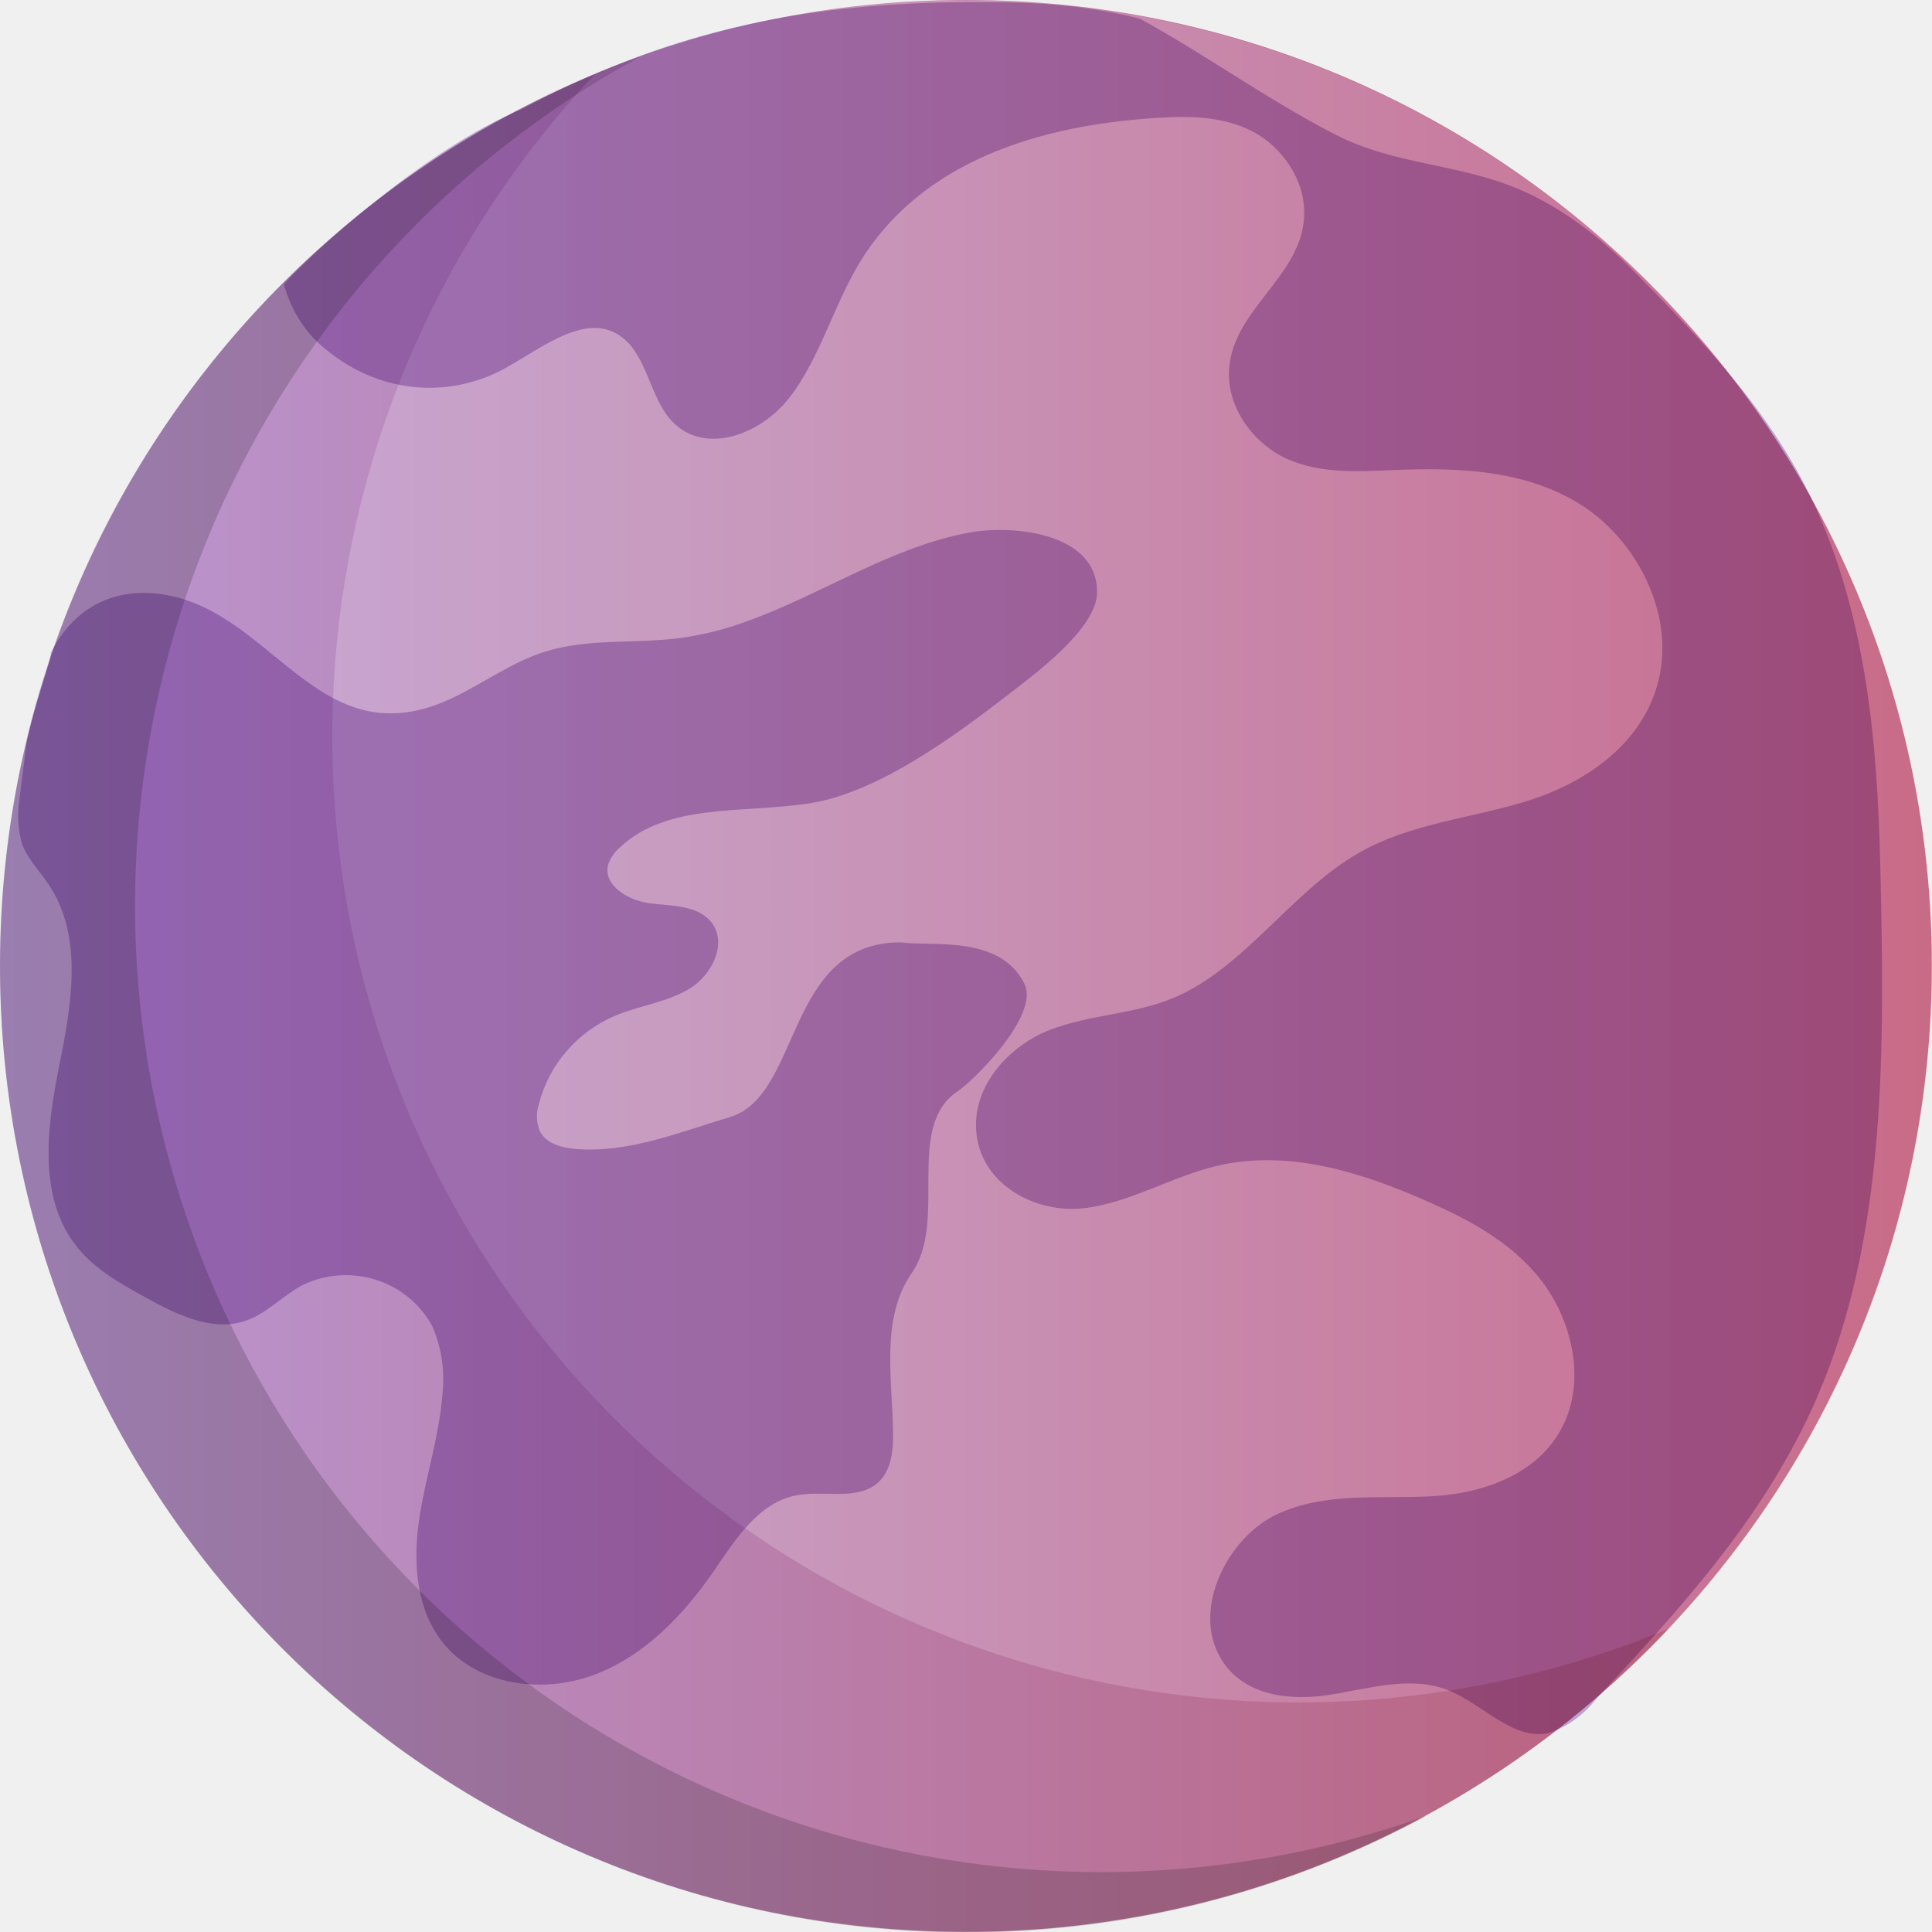
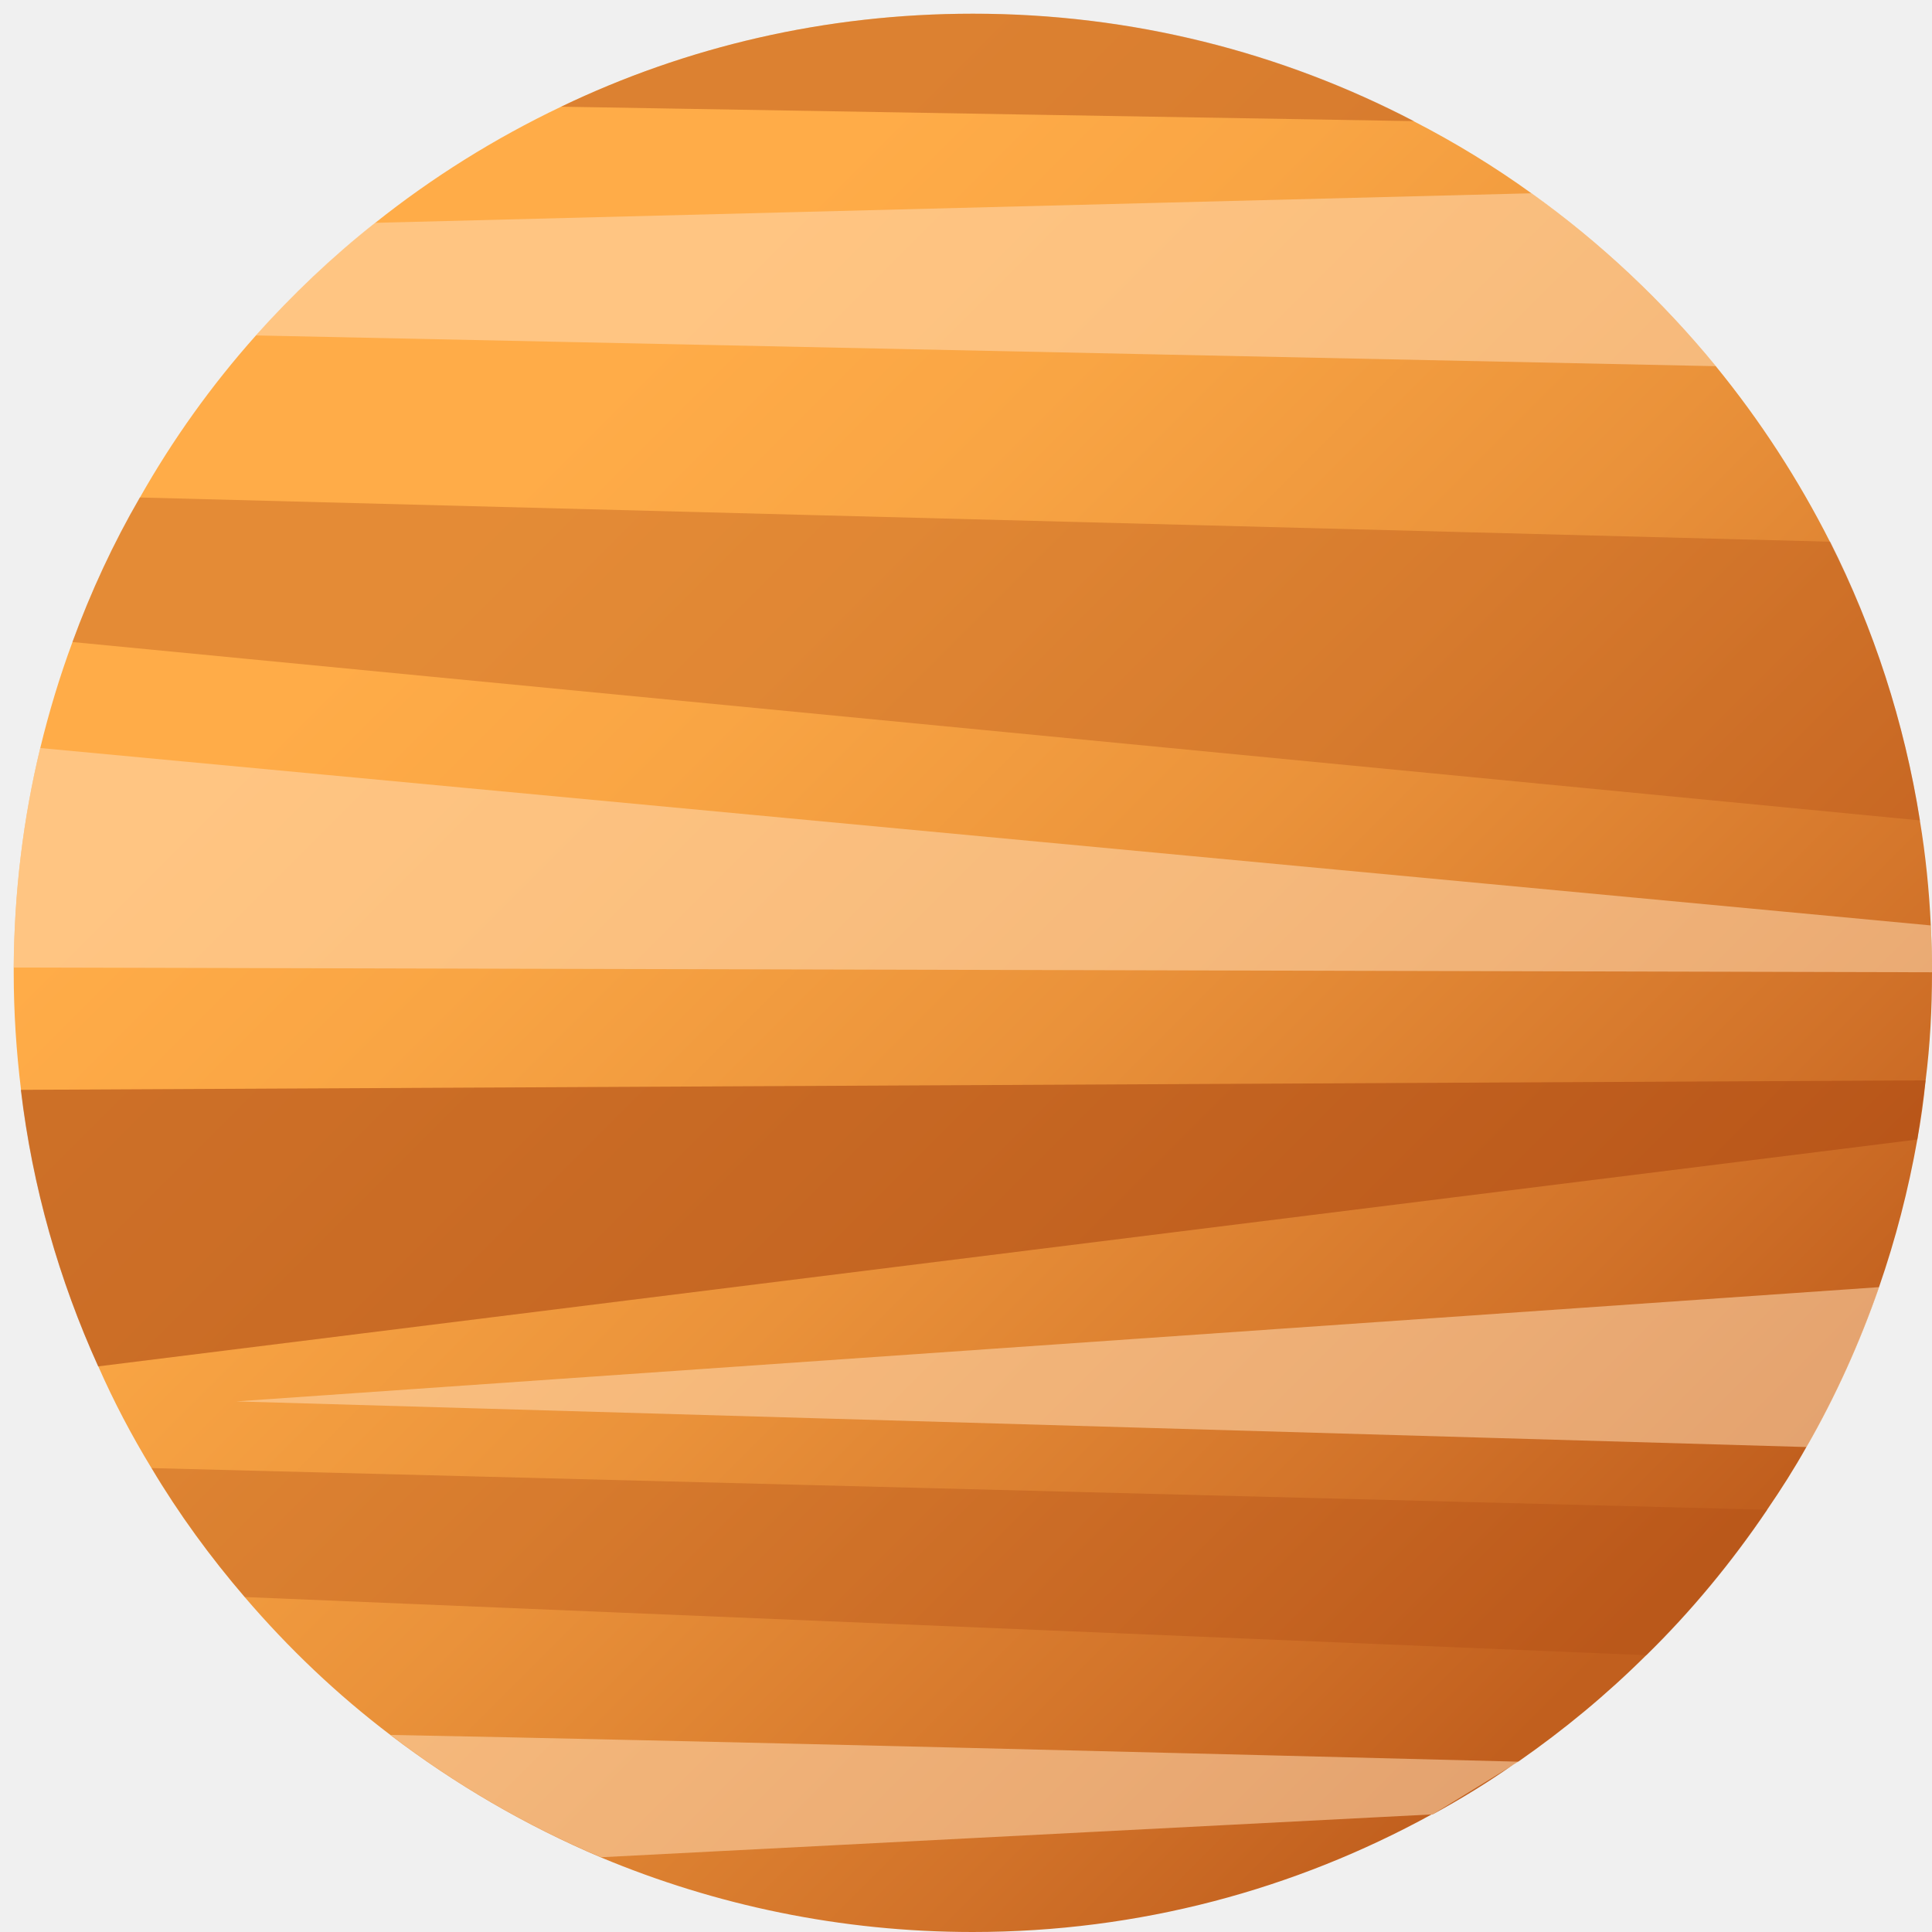
- <svg xmlns="http://www.w3.org/2000/svg" width="50" height="50" viewBox="0 0 50 50" fill="none">
-   <g clip-path="url(#clip0)">
-     <path d="M24.998 49.996C38.804 49.996 49.996 38.804 49.996 24.998C49.996 11.192 38.804 0 24.998 0C11.192 0 0 11.192 0 24.998C0 38.804 11.192 49.996 24.998 49.996Z" fill="url(#paint0_linear)" />
-     <g style="mix-blend-mode:multiply" opacity="0.2">
-       <path d="M28.497 48.45C22.937 48.449 17.536 46.595 13.147 43.181C8.759 39.767 5.633 34.988 4.264 29.599C2.896 24.211 3.362 18.519 5.589 13.425C7.817 8.331 11.679 4.124 16.565 1.47C13.322 2.633 10.355 4.454 7.85 6.817C5.344 9.18 3.353 12.036 2.003 15.205C0.653 18.373 -0.029 21.787 0.002 25.231C0.033 28.676 0.775 32.077 2.182 35.221C3.588 38.365 5.63 41.184 8.177 43.503C10.725 45.821 13.724 47.588 16.986 48.693C20.249 49.798 23.704 50.217 27.136 49.923C30.568 49.63 33.903 48.631 36.93 46.989C34.224 47.958 31.371 48.452 28.497 48.45V48.45Z" fill="#222226" />
-     </g>
-     <g style="mix-blend-mode:overlay" opacity="0.2">
-       <path d="M24.999 0.008C21.702 0.004 18.437 0.655 15.393 1.922C11.472 6.089 9.099 11.474 8.67 17.18C8.241 22.886 9.781 28.566 13.035 33.273C16.288 37.98 21.057 41.428 26.547 43.043C32.036 44.658 37.913 44.341 43.197 42.145C46.544 38.593 48.778 34.138 49.623 29.331C50.468 24.523 49.886 19.574 47.951 15.093C46.016 10.612 42.811 6.795 38.732 4.115C34.653 1.434 29.878 0.006 24.997 0.007L24.999 0.008Z" fill="white" />
-     </g>
-     <g style="mix-blend-mode:multiply" opacity="0.8">
-       <path d="M25.229 0.055C20.533 0.055 17.118 0.909 13.49 2.83C10.928 3.897 7.94 6.672 7.347 7.359C7.535 8.048 7.922 8.644 8.444 9.051C9.099 9.591 9.869 9.923 10.673 10.012C11.477 10.101 12.288 9.944 13.022 9.558C14.033 9.009 15.198 8.018 16.119 8.745C16.733 9.229 16.822 10.246 17.346 10.852C18.168 11.803 19.658 11.287 20.433 10.287C21.208 9.286 21.561 7.95 22.218 6.846C23.834 4.133 26.971 3.252 29.839 3.057C30.706 2.998 31.608 2.989 32.4 3.393C33.193 3.798 33.844 4.725 33.744 5.71C33.595 7.18 31.964 8.009 31.815 9.481C31.707 10.542 32.467 11.512 33.343 11.891C34.218 12.27 35.185 12.199 36.12 12.163C37.739 12.098 39.433 12.159 40.862 13.03C42.291 13.902 43.356 15.812 42.926 17.595C42.523 19.268 41.008 20.264 39.543 20.723C38.077 21.183 36.512 21.299 35.155 22.079C33.416 23.077 32.189 25.07 30.359 25.83C29.333 26.256 28.202 26.254 27.168 26.654C26.134 27.055 25.134 28.105 25.271 29.342C25.422 30.699 26.847 31.407 28.039 31.27C29.231 31.134 30.321 30.45 31.494 30.173C33.328 29.739 35.226 30.329 36.972 31.105C38.029 31.574 39.093 32.138 39.855 33.096C40.617 34.055 41.011 35.499 40.545 36.68C39.985 38.103 38.453 38.641 37.088 38.721C35.723 38.801 34.298 38.597 33.035 39.196C31.773 39.794 30.824 41.651 31.602 42.934C32.19 43.905 33.406 44.023 34.431 43.859C35.456 43.696 36.523 43.356 37.498 43.75C38.374 44.104 39.141 45.034 40.057 44.856C40.545 44.703 40.984 44.39 41.319 43.956C43.493 41.629 45.701 39.221 47.022 36.172C48.842 31.974 48.771 27.076 48.661 22.392C48.587 19.223 48.299 16.126 47.058 13.289C45.973 10.804 44.124 8.884 42.305 7.041C41.43 6.154 40.414 5.363 39.317 4.9C37.693 4.214 36.11 4.283 34.533 3.47C32.764 2.557 31.249 1.441 29.498 0.482C27.791 0.055 26.296 0.055 25.229 0.055Z" fill="#BA98D3" />
-     </g>
-     <g style="mix-blend-mode:multiply" opacity="0.8">
-       <path d="M19.36 16.068C18.802 16.276 18.222 16.424 17.63 16.509C16.457 16.666 15.233 16.51 14.105 16.865C13.274 17.127 12.557 17.648 11.777 18.031C8.161 19.803 7.05 15.556 3.919 15.352C2.749 15.277 1.84 15.856 1.323 16.884C1.258 17.344 0.896 18.198 0.683 19.265L0.491 20.77C0.446 21.123 0.471 21.481 0.566 21.825C0.705 22.224 1.021 22.535 1.258 22.888C2.171 24.244 1.846 26.028 1.525 27.622C1.205 29.216 0.979 31.043 2.022 32.307C2.49 32.874 3.158 33.244 3.809 33.6C4.588 34.027 5.487 34.466 6.333 34.189C6.891 34.007 7.302 33.545 7.816 33.265C8.407 32.974 9.091 32.922 9.72 33.118C10.35 33.315 10.876 33.745 11.185 34.317C11.429 34.876 11.52 35.487 11.449 36.091C11.365 37.202 10.995 38.274 10.84 39.378C10.685 40.482 10.779 41.7 11.502 42.561C12.392 43.621 14.046 43.837 15.357 43.351C16.668 42.866 17.678 41.811 18.462 40.674C19.028 39.851 19.623 38.884 20.619 38.697C21.334 38.563 22.193 38.849 22.727 38.365C23.063 38.06 23.116 37.563 23.112 37.114C23.099 35.69 22.778 34.124 23.597 32.946C24.547 31.578 23.393 29.145 24.802 28.23C25.132 28.015 26.928 26.292 26.51 25.455C25.869 24.174 24.072 24.505 23.308 24.388C20.32 24.388 20.747 28.354 18.892 28.909C17.582 29.302 16.266 29.846 14.901 29.735C14.544 29.706 14.147 29.601 13.979 29.292C13.88 29.062 13.869 28.805 13.948 28.567C14.076 28.067 14.319 27.602 14.659 27.208C14.998 26.814 15.425 26.5 15.907 26.292C16.546 26.022 17.268 25.942 17.857 25.579C18.446 25.216 18.836 24.383 18.398 23.854C18.044 23.427 17.392 23.447 16.834 23.38C16.277 23.312 15.614 22.929 15.736 22.393C15.788 22.22 15.889 22.065 16.027 21.947C17.264 20.758 19.269 21.06 20.981 20.785C22.73 20.505 24.722 19.035 26.07 17.995C26.763 17.459 28.381 16.278 28.392 15.338C28.408 13.784 26.209 13.577 25.099 13.781C23.066 14.15 21.286 15.373 19.36 16.068Z" fill="#BA98D3" />
-     </g>
-   </g>
+ <svg xmlns="http://www.w3.org/2000/svg" width="111" height="111" viewBox="0 0 111 111" fill="none">
+   <path d="M111 55.86V55.874C111 57.98 110.891 60.033 110.633 62.071C110.524 63.213 110.361 64.355 110.157 65.469C109.641 68.378 108.907 71.205 107.956 73.95C106.841 77.158 105.455 80.229 103.783 83.138C103.09 84.375 102.329 85.571 101.527 86.74C99.488 89.757 97.164 92.57 94.582 95.098C92.312 97.354 89.865 99.379 87.229 101.214H87.215L86.971 101.364C85.462 102.424 83.926 103.362 82.309 104.245H82.254C74.399 108.554 65.456 111 55.887 111C48.317 111 41.1 109.464 34.535 106.719C30.2 104.884 26.149 102.519 22.439 99.692L22.426 99.678C19.367 97.354 16.568 94.691 14.067 91.768C12.083 89.458 10.275 86.984 8.712 84.361C7.57 82.486 6.537 80.528 5.654 78.517C3.411 73.556 1.876 68.228 1.21 62.629C0.938 60.413 0.788 58.171 0.788 55.887V55.602C0.815 51.253 1.332 47.039 2.31 42.989C2.813 40.91 3.425 38.885 4.159 36.9C5.219 34.005 6.51 31.219 8.032 28.596C9.922 25.253 12.15 22.14 14.692 19.286C16.799 16.935 19.082 14.76 21.542 12.817C24.831 10.194 28.419 7.951 32.239 6.13C39.401 2.691 47.42 0.788 55.887 0.788C65.034 0.788 73.651 3.017 81.235 6.972C83.586 8.182 85.856 9.568 88.004 11.118C91.959 13.945 95.519 17.302 98.591 21.053C101.119 24.152 103.321 27.536 105.142 31.138C107.643 36.098 109.41 41.481 110.307 47.148V47.162C110.633 49.133 110.837 51.144 110.932 53.169C110.973 54.053 111 54.963 111 55.86Z" fill="url(#paint0_linear)" />
+   <path opacity="0.56" d="M98.591 21.039L14.692 19.272C16.799 16.921 19.082 14.746 21.542 12.803L88.003 11.104C91.945 13.931 95.506 17.288 98.591 21.039Z" fill="#FFD8AE" />
+   <path opacity="0.33" d="M110.307 47.135L4.159 36.887C5.219 33.992 6.51 31.206 8.032 28.582L105.156 31.124C107.643 36.085 109.41 41.481 110.307 47.135Z" fill="#AD4912" />
+   <path opacity="0.56" d="M111 55.86L0.788 55.588C0.815 51.239 1.332 47.026 2.31 42.976L110.932 53.169C110.973 54.053 111 54.963 111 55.86Z" fill="#FFD8AE" />
+   <path opacity="0.6" d="M110.633 62.071L1.196 62.615C1.862 68.228 3.398 73.556 5.64 78.503L110.157 65.469L110.633 62.071Z" fill="#AD4912" />
+   <path opacity="0.33" d="M101.541 86.74C99.502 89.757 97.178 92.57 94.595 95.098L14.067 91.755C12.083 89.444 10.275 86.971 8.712 84.347L101.541 86.74Z" fill="#AD4912" />
+   <path opacity="0.56" d="M87.242 101.214C87.242 101.214 87.242 101.214 87.229 101.214C71.436 100.807 38.504 99.978 22.439 99.678C26.136 102.505 30.186 104.87 34.535 106.705L82.254 104.245H82.309L87.242 101.214Z" fill="#FFD8AE" />
+   <path opacity="0.56" d="M107.969 73.95C106.855 77.158 105.468 80.229 103.797 83.138L13.564 80.515L107.969 73.95Z" fill="#FFD8AE" />
+   <path opacity="0.43" d="M81.235 6.959L32.238 6.13C39.401 2.691 47.42 0.788 55.887 0.788C65.034 0.775 73.651 3.004 81.235 6.959Z" fill="#AD4912" />
  <defs>
-     <linearGradient id="paint0_linear" x1="0" y1="24.998" x2="49.996" y2="24.998" gradientUnits="userSpaceOnUse">
-       <stop stop-color="#BA98D3" />
-       <stop offset="1" stop-color="#BA5970" />
+     <linearGradient id="paint0_linear" x1="93.672" y1="93.671" x2="28.565" y2="28.564" gradientUnits="userSpaceOnUse">
+       <stop stop-color="#C15F1E" />
+       <stop offset="0.178" stop-color="#D17229" />
+       <stop offset="0.516" stop-color="#EA923A" />
+       <stop offset="0.802" stop-color="#F9A544" />
+       <stop offset="1" stop-color="#FFAC48" />
    </linearGradient>
-     <clipPath id="clip0">
-       <rect width="50" height="50" fill="white" />
-     </clipPath>
  </defs>
</svg>
